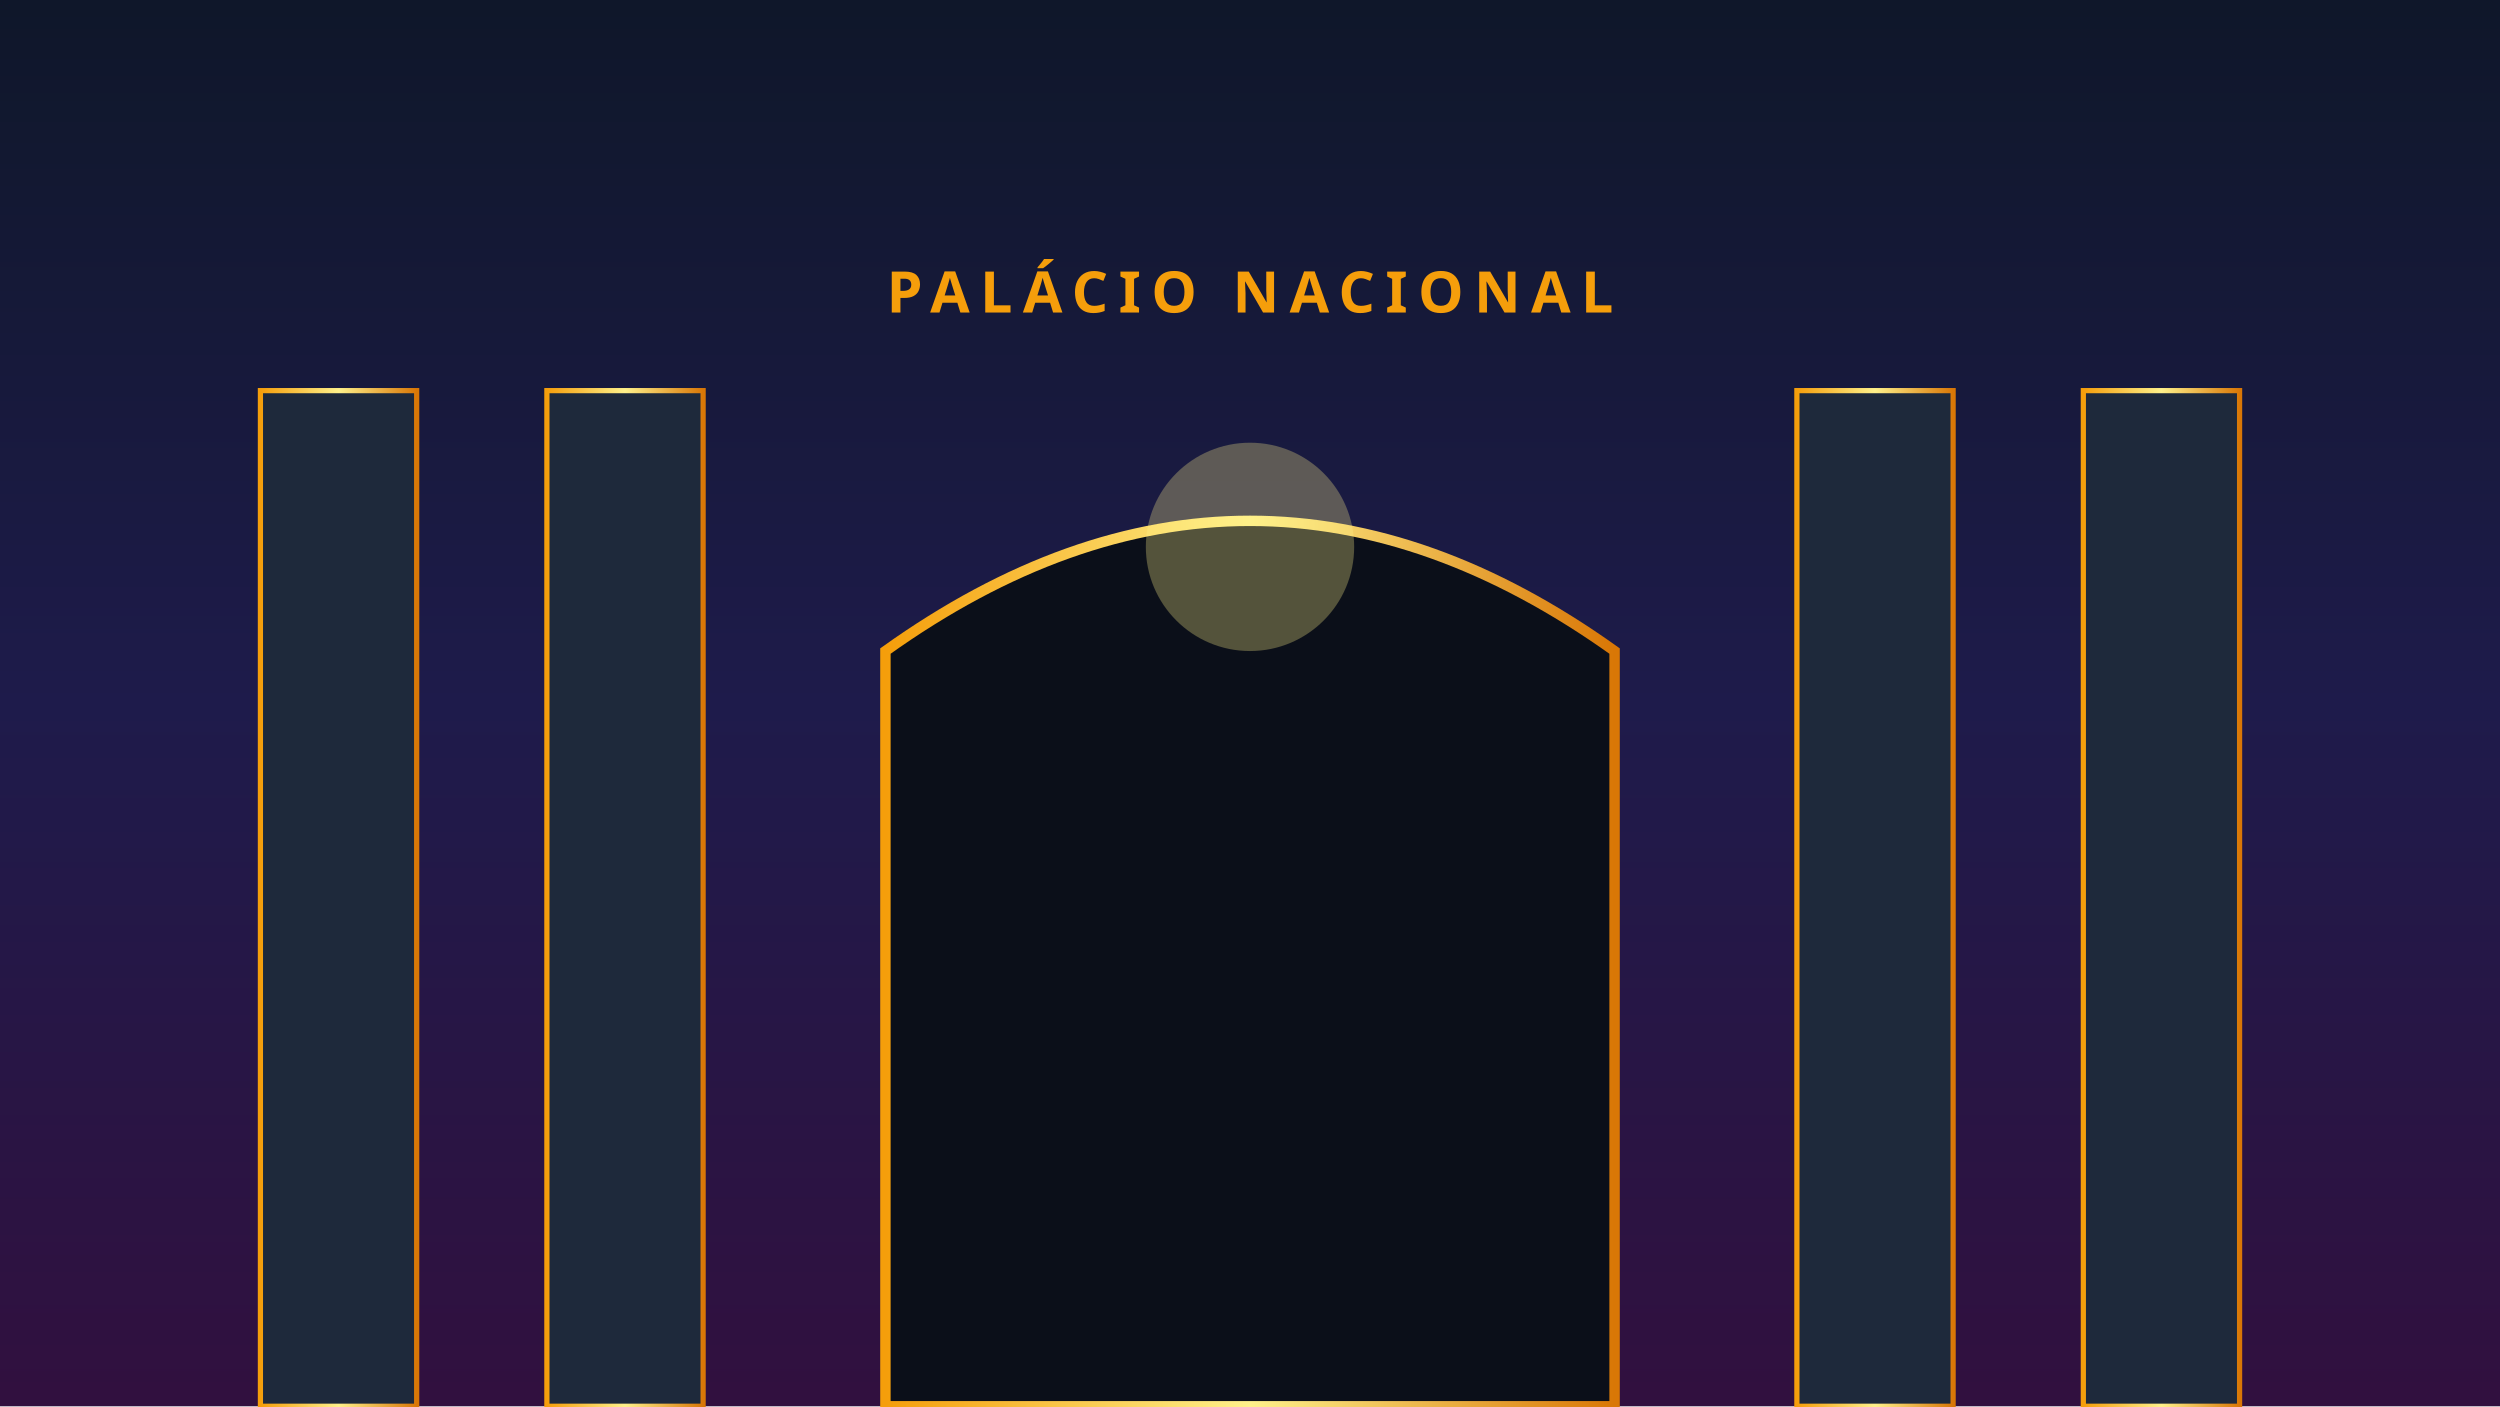
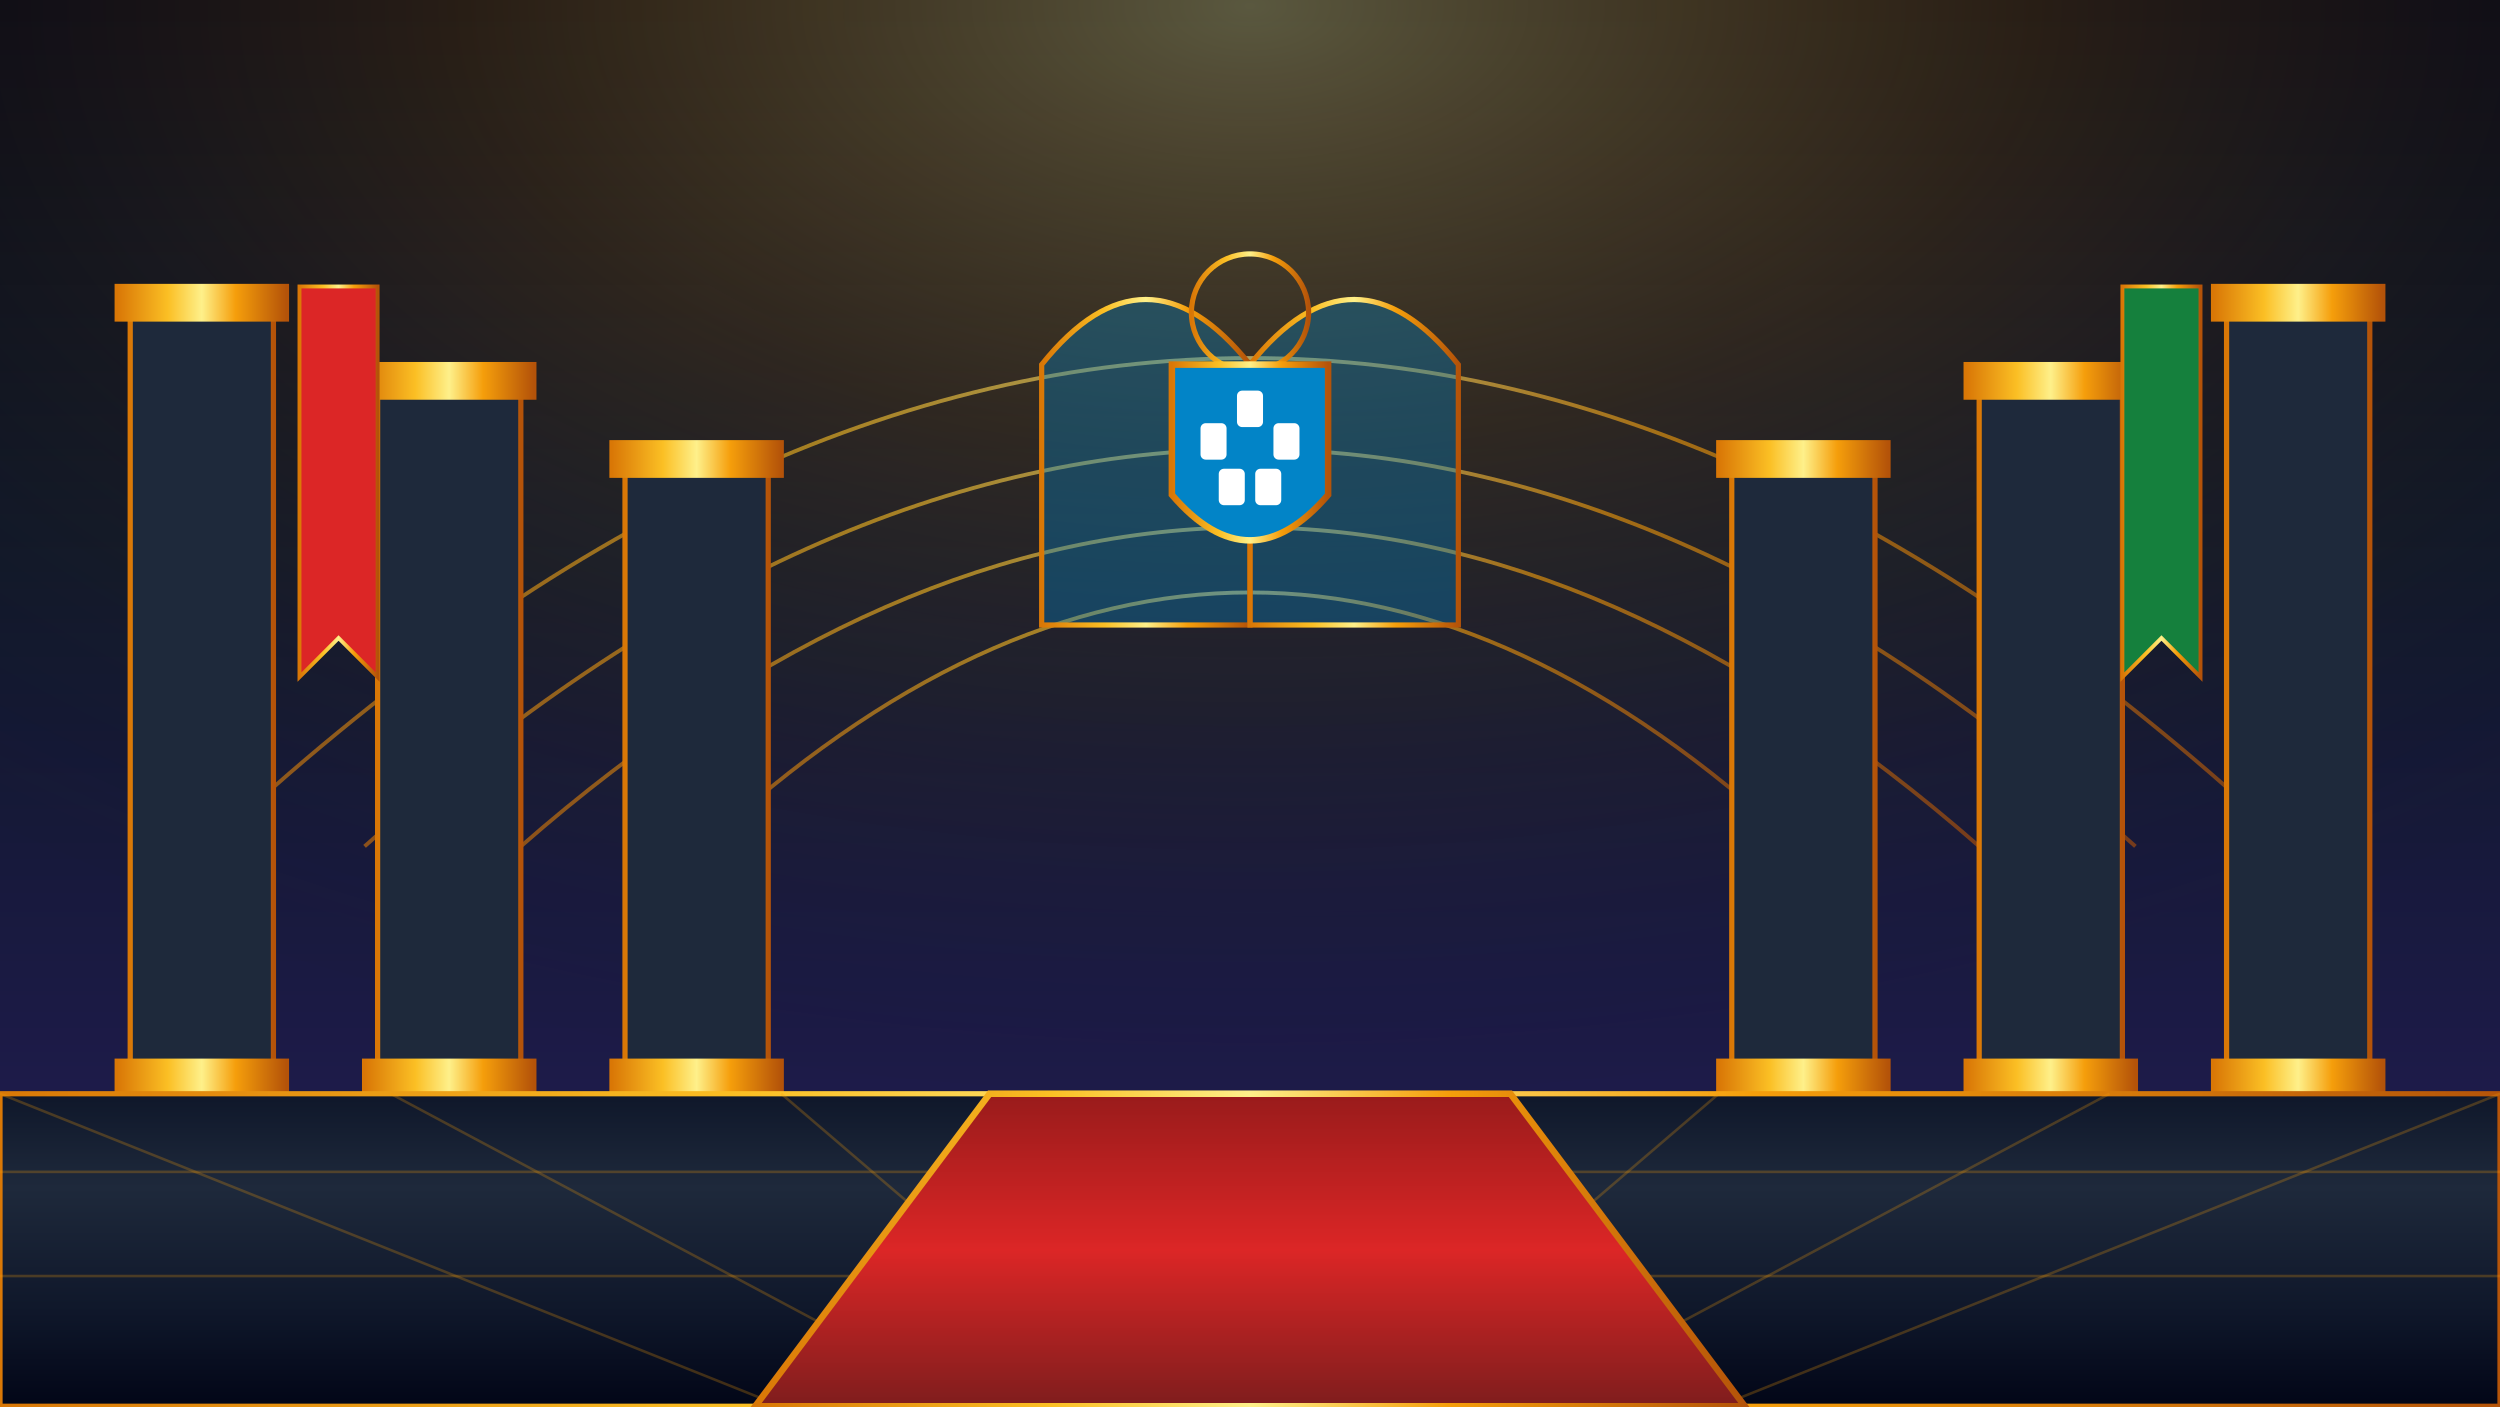
<svg xmlns="http://www.w3.org/2000/svg" viewBox="0 0 1920 1080" width="100%" height="100%">
  <defs>
-     <linearGradient id="sky_pal" x1="0%" y1="0%" x2="0%" y2="100%">
-       <stop offset="0%" stop-color="#0F172A" />
-       <stop offset="50%" stop-color="#1E1B4B" />
-       <stop offset="100%" stop-color="#31103F" />
+     <linearGradient id="pal_bg" x1="0%" y1="0%" x2="0%" y2="100%">
+       <stop offset="0%" stop-color="#020617" />
+       <stop offset="40%" stop-color="#0f172a" />
+       <stop offset="80%" stop-color="#1e1b4b" />
+       <stop offset="100%" stop-color="#090d16" />
    </linearGradient>
-     <linearGradient id="pal_gold" x1="0%" y1="0%" x2="100%" y2="0%">
-       <stop offset="0%" stop-color="#F59E0B" />
-       <stop offset="50%" stop-color="#FEF08A" />
-       <stop offset="100%" stop-color="#D97706" />
+     <linearGradient id="gold_grad" x1="0%" y1="0%" x2="100%" y2="0%">
+       <stop offset="0%" stop-color="#d97706" />
+       <stop offset="30%" stop-color="#fbbf24" />
+       <stop offset="50%" stop-color="#fef08a" />
+       <stop offset="70%" stop-color="#f59e0b" />
+       <stop offset="100%" stop-color="#b45309" />
+     </linearGradient>
+     <linearGradient id="marble_floor" x1="0%" y1="0%" x2="0%" y2="100%">
+       <stop offset="0%" stop-color="#0f172a" />
+       <stop offset="30%" stop-color="#1e293b" />
+       <stop offset="70%" stop-color="#0f172a" />
+       <stop offset="100%" stop-color="#020617" />
+     </linearGradient>
+     <radialGradient id="god_rays" cx="50%" cy="0%" r="80%">
+       <stop offset="0%" stop-color="#fef08a" stop-opacity="0.35" />
+       <stop offset="40%" stop-color="#f59e0b" stop-opacity="0.15" />
+       <stop offset="100%" stop-color="#020617" stop-opacity="0" />
+     </radialGradient>
+     <linearGradient id="velvet_carpet" x1="0%" y1="0%" x2="0%" y2="100%">
+       <stop offset="0%" stop-color="#991b1b" />
+       <stop offset="50%" stop-color="#dc2626" />
+       <stop offset="100%" stop-color="#7f1d1d" />
    </linearGradient>
  </defs>
-   <rect width="1920" height="1080" fill="url(#sky_pal)" />
-   <g fill="#1E293B" stroke="url(#pal_gold)" stroke-width="4">
-     <rect x="200" y="300" width="120" height="780" />
-     <rect x="420" y="300" width="120" height="780" />
-     <rect x="1380" y="300" width="120" height="780" />
-     <rect x="1600" y="300" width="120" height="780" />
-     <path d="M680 1080 L680 500 Q960 300 1240 500 L1240 1080 Z" fill="#0B0F19" stroke="url(#pal_gold)" stroke-width="8" />
+   <rect width="1920" height="1080" fill="url(#pal_bg)" />
+   <rect width="1920" height="1080" fill="url(#god_rays)" />
+   <g stroke="url(#gold_grad)" stroke-width="3" fill="none" opacity="0.6">
+     <path d="M 160,650 Q 960,-100 1760,650" />
+     <path d="M 280,650 Q 960,40 1640,650" />
+     <path d="M 400,650 Q 960,160 1520,650" />
+     <path d="M 540,650 Q 960,260 1380,650" />
  </g>
-   <circle cx="960" cy="420" r="80" fill="#FEF08A" opacity="0.3" />
-   <text x="960" y="240" fill="#F59E0B" font-family="sans-serif" font-weight="900" font-size="44" letter-spacing="8" text-anchor="middle">PALÁCIO NACIONAL</text>
+   <g fill="#0284c7" opacity="0.35">
+     <path d="M 800,280 Q 880,180 960,280 L 960,480 L 800,480 Z" />
+     <path d="M 960,280 Q 1040,180 1120,280 L 1120,480 L 960,480 Z" />
+   </g>
+   <g stroke="url(#gold_grad)" stroke-width="4" fill="none">
+     <path d="M 800,280 Q 880,180 960,280 L 960,480 L 800,480 Z" />
+     <path d="M 960,280 Q 1040,180 1120,280 L 1120,480 L 960,480 Z" />
+     <circle cx="960" cy="240" r="45" stroke="url(#gold_grad)" stroke-width="4" />
+   </g>
+   <g transform="translate(960, 360)">
+     <path d="M -60,-80 L 60,-80 L 60,20 Q 0,90 -60,20 Z" fill="#0284c7" stroke="url(#gold_grad)" stroke-width="5" />
+     <rect x="-10" y="-60" width="20" height="28" rx="4" fill="#ffffff" />
+     <rect x="-38" y="-35" width="20" height="28" rx="4" fill="#ffffff" />
+     <rect x="18" y="-35" width="20" height="28" rx="4" fill="#ffffff" />
+     <rect x="-24" y="0" width="20" height="28" rx="4" fill="#ffffff" />
+     <rect x="4" y="0" width="20" height="28" rx="4" fill="#ffffff" />
+   </g>
+   <g fill="#1e293b" stroke="url(#gold_grad)" stroke-width="4">
+     <rect x="100" y="240" width="110" height="600" />
+     <rect x="90" y="220" width="130" height="25" fill="url(#gold_grad)" />
+     <rect x="90" y="815" width="130" height="25" fill="url(#gold_grad)" />
+     <rect x="290" y="300" width="110" height="540" />
+     <rect x="280" y="280" width="130" height="25" fill="url(#gold_grad)" />
+     <rect x="280" y="815" width="130" height="25" fill="url(#gold_grad)" />
+     <rect x="480" y="360" width="110" height="480" />
+     <rect x="470" y="340" width="130" height="25" fill="url(#gold_grad)" />
+     <rect x="470" y="815" width="130" height="25" fill="url(#gold_grad)" />
+   </g>
+   <g fill="#1e293b" stroke="url(#gold_grad)" stroke-width="4">
+     <rect x="1330" y="360" width="110" height="480" />
+     <rect x="1320" y="340" width="130" height="25" fill="url(#gold_grad)" />
+     <rect x="1320" y="815" width="130" height="25" fill="url(#gold_grad)" />
+     <rect x="1520" y="300" width="110" height="540" />
+     <rect x="1510" y="280" width="130" height="25" fill="url(#gold_grad)" />
+     <rect x="1510" y="815" width="130" height="25" fill="url(#gold_grad)" />
+     <rect x="1710" y="240" width="110" height="600" />
+     <rect x="1700" y="220" width="130" height="25" fill="url(#gold_grad)" />
+     <rect x="1700" y="815" width="130" height="25" fill="url(#gold_grad)" />
+   </g>
+   <path d="M 0,840 L 1920,840 L 1920,1080 L 0,1080 Z" fill="url(#marble_floor)" stroke="url(#gold_grad)" stroke-width="4" />
+   <g stroke="rgba(245, 158, 11, 0.25)" stroke-width="2">
+     <line x1="0" y1="840" x2="600" y2="1080" />
+     <line x1="300" y1="840" x2="750" y2="1080" />
+     <line x1="600" y1="840" x2="880" y2="1080" />
+     <line x1="1920" y1="840" x2="1320" y2="1080" />
+     <line x1="1620" y1="840" x2="1170" y2="1080" />
+     <line x1="1320" y1="840" x2="1040" y2="1080" />
+     <line x1="0" y1="900" x2="1920" y2="900" />
+     <line x1="0" y1="980" x2="1920" y2="980" />
+   </g>
+   <polygon points="760,840 1160,840 1340,1080 580,1080" fill="url(#velvet_carpet)" stroke="url(#gold_grad)" stroke-width="5" />
+   <polygon points="230,220 290,220 290,520 260,490 230,520" fill="#dc2626" stroke="url(#gold_grad)" stroke-width="3" />
+   <polygon points="1630,220 1690,220 1690,520 1660,490 1630,520" fill="#15803d" stroke="url(#gold_grad)" stroke-width="3" />
</svg>
